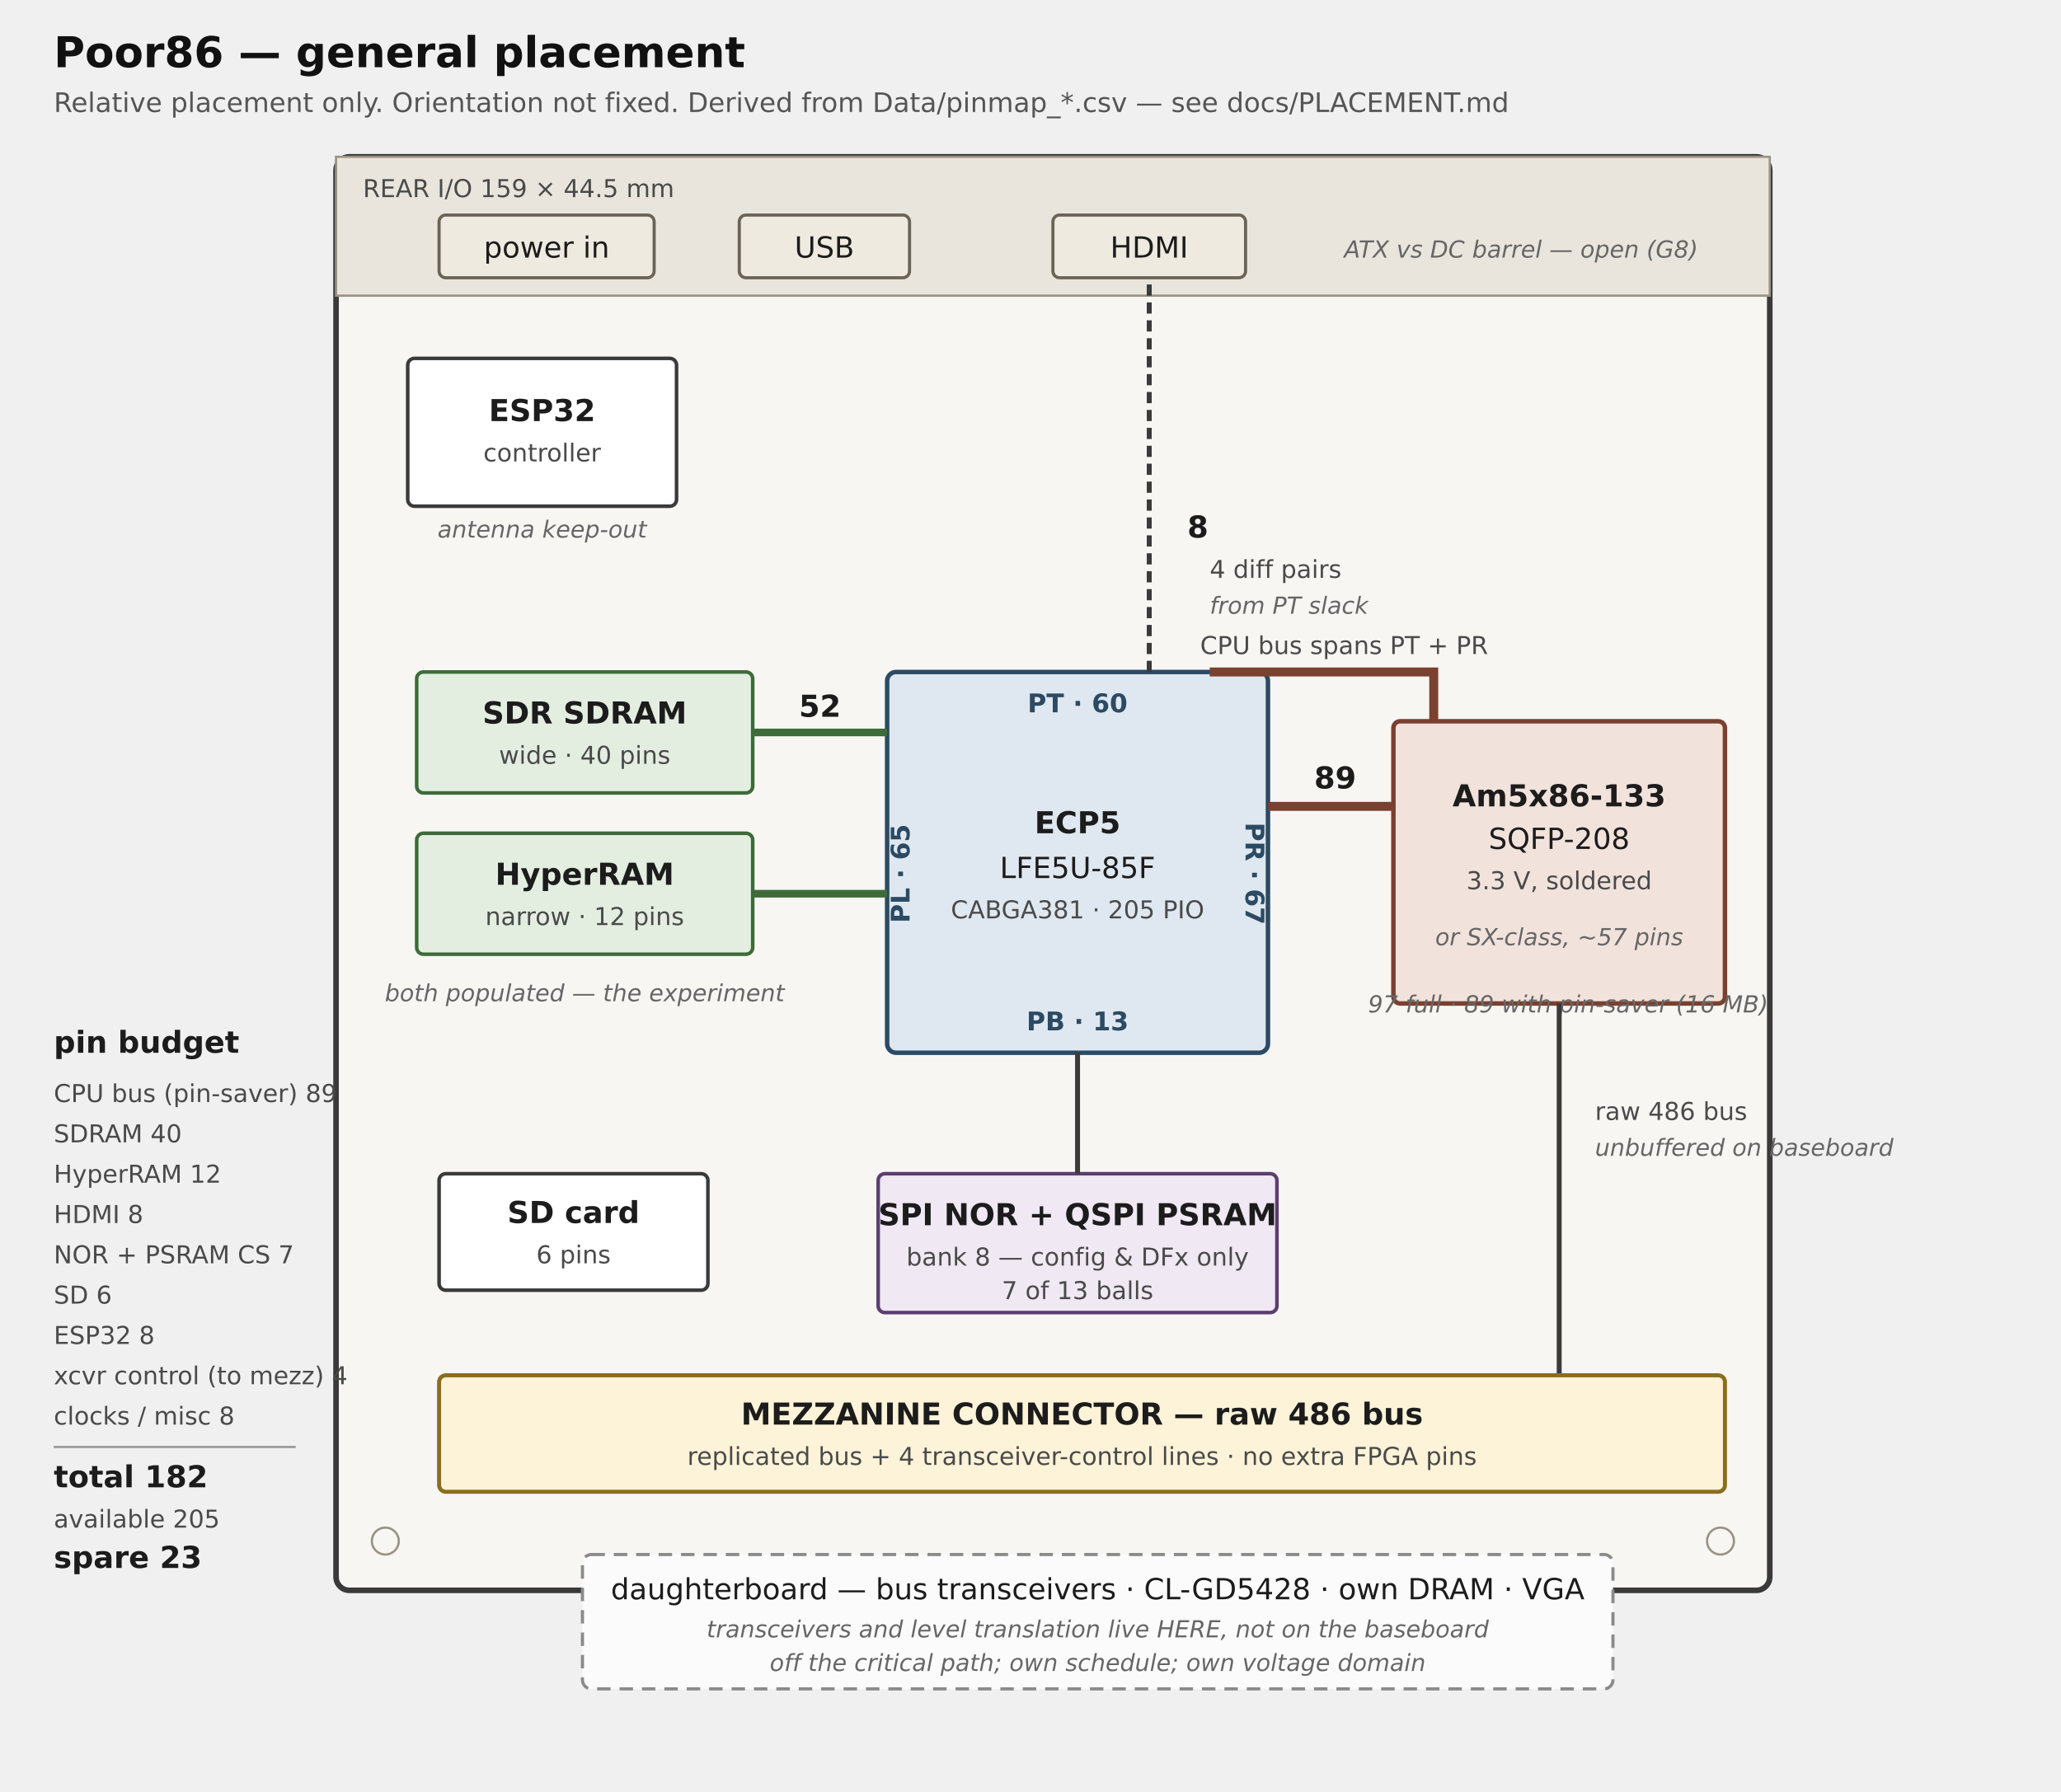
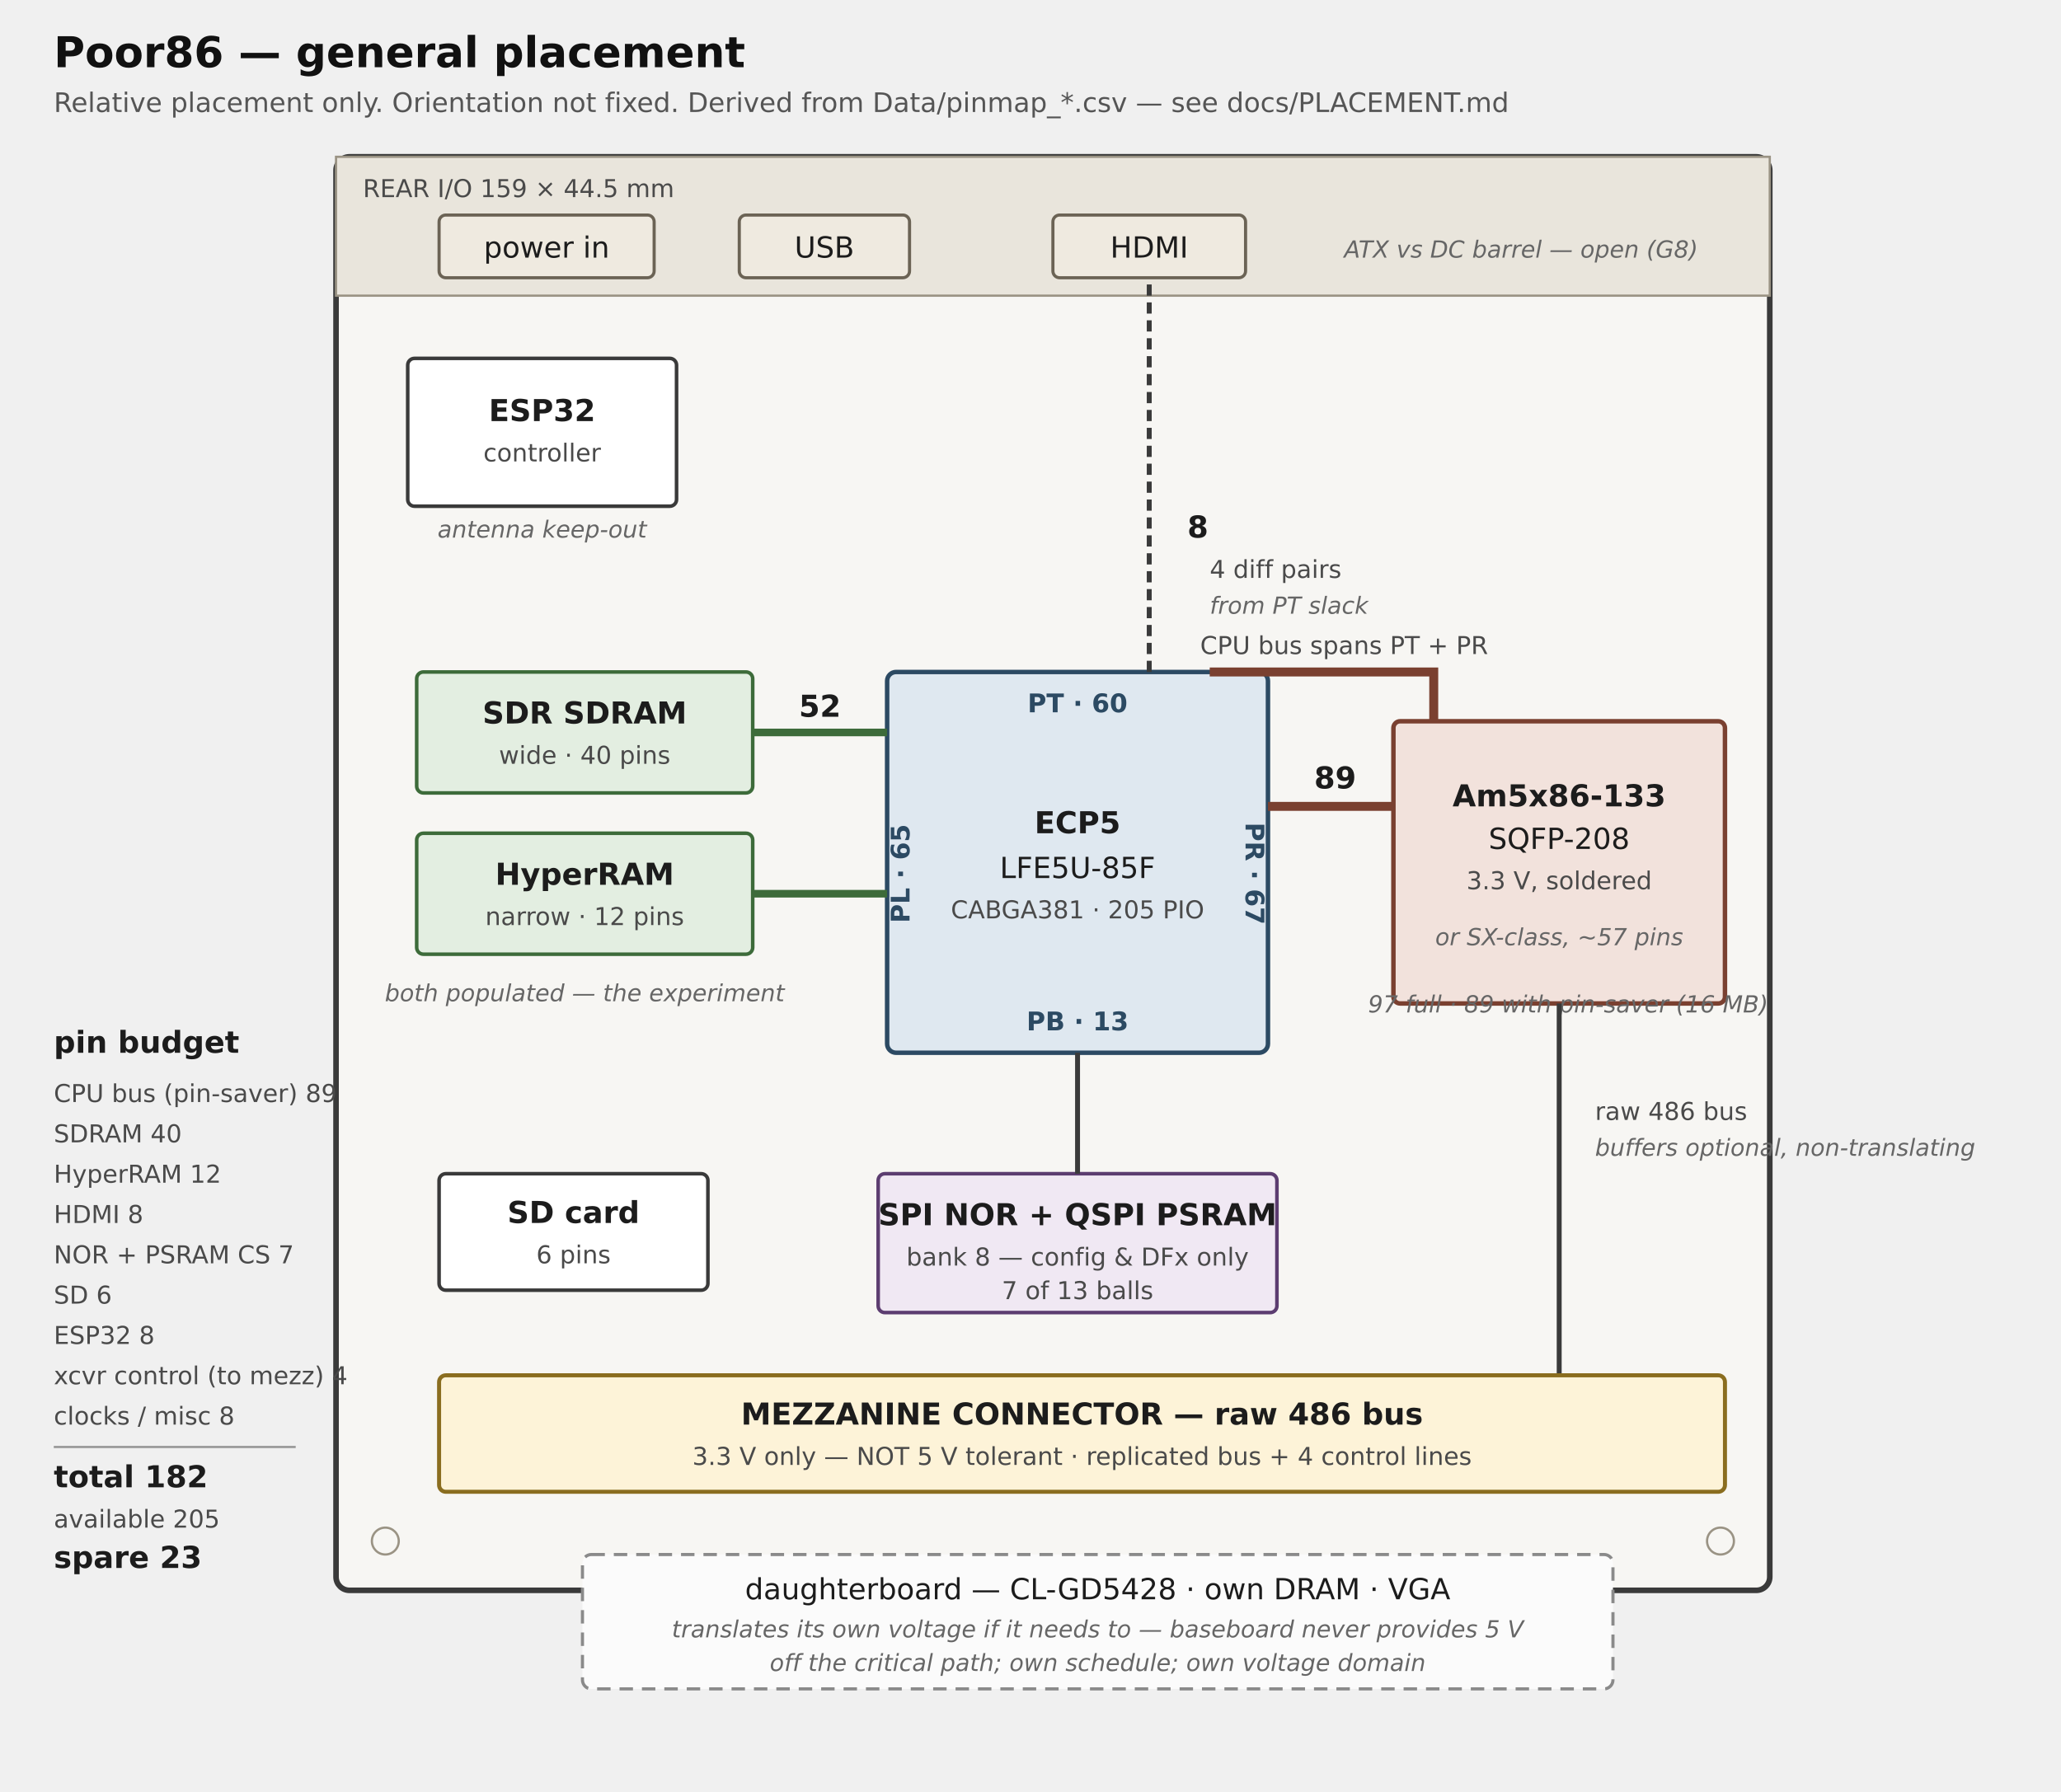
<svg xmlns="http://www.w3.org/2000/svg" viewBox="0 0 920 800" width="920" height="800" font-family="DejaVu Sans, Helvetica, Arial, sans-serif">
  <style>
    .board  { fill:#f7f6f3; stroke:#3a3a3a; stroke-width:2.5; }
    .rear   { fill:#e9e5dc; stroke:#9a9384; stroke-width:1; }
    .part   { fill:#ffffff; stroke:#3a3a3a; stroke-width:1.6; }
    .fpga   { fill:#dfe8f0; stroke:#2c4a63; stroke-width:2; }
    .cpu    { fill:#f2e2dc; stroke:#7a4030; stroke-width:2; }
    .mem    { fill:#e3eee1; stroke:#3d6b3a; stroke-width:1.6; }
    .cfg    { fill:#f0e8f3; stroke:#5c3d70; stroke-width:1.6; }
    .conn   { fill:#efeae0; stroke:#6b6355; stroke-width:1.4; }
    .mezz   { fill:#fdf3d8; stroke:#8a6d1f; stroke-width:1.8; }
    .daugh  { fill:#fbfbfb; stroke:#8a8a8a; stroke-width:1.4; stroke-dasharray:6 4; }
    .t      { font-size:13px; fill:#1c1c1c; }
    .tb     { font-size:13.5px; fill:#1c1c1c; font-weight:bold; }
    .ts     { font-size:11px; fill:#4a4a4a; }
    .tt     { font-size:10.5px; fill:#666; font-style:italic; }
    .edge   { font-size:11.5px; fill:#2c4a63; font-weight:bold; }
    .bus    { stroke:#3a3a3a; stroke-width:2.2; fill:none; }
    .busw   { stroke:#7a4030; stroke-width:4; fill:none; }
    .busm   { stroke:#3d6b3a; stroke-width:3.4; fill:none; }
    .title  { font-size:19px; fill:#111; font-weight:bold; }
    .sub    { font-size:12px; fill:#555; }
  </style>
  <text class="title" x="24" y="30">Poor86 — general placement</text>
  <text class="sub" x="24" y="50">Relative placement only. Orientation not fixed. Derived from Data/pinmap_*.csv — see docs/PLACEMENT.md</text>
  <rect class="board" x="150" y="70" width="640" height="640" rx="6" />
  <text class="ts" x="470" y="730" text-anchor="middle">mini-ITX — 170 × 170 mm</text>
  <circle cx="172" cy="92" r="6" fill="none" stroke="#9a9384" />
  <circle cx="768" cy="92" r="6" fill="none" stroke="#9a9384" />
  <circle cx="172" cy="688" r="6" fill="none" stroke="#9a9384" />
  <circle cx="768" cy="688" r="6" fill="none" stroke="#9a9384" />
  <rect class="rear" x="150" y="70" width="640" height="62" />
  <text class="ts" x="162" y="88">REAR I/O  159 × 44.5 mm</text>
  <rect class="conn" x="196" y="96" width="96" height="28" rx="3" />
  <text class="t" x="244" y="115" text-anchor="middle">power in</text>
  <rect class="conn" x="330" y="96" width="76" height="28" rx="3" />
  <text class="t" x="368" y="115" text-anchor="middle">USB</text>
  <rect class="conn" x="470" y="96" width="86" height="28" rx="3" />
  <text class="t" x="513" y="115" text-anchor="middle">HDMI</text>
  <text class="tt" x="600" y="115">ATX vs DC barrel — open (G8)</text>
  <rect class="part" x="182" y="160" width="120" height="66" rx="3" />
  <text class="tb" x="242" y="188" text-anchor="middle">ESP32</text>
  <text class="ts" x="242" y="206" text-anchor="middle">controller</text>
  <text class="tt" x="242" y="240" text-anchor="middle">antenna keep-out</text>
  <rect class="fpga" x="396" y="300" width="170" height="170" rx="4" />
  <text class="tb" x="481" y="372" text-anchor="middle">ECP5</text>
  <text class="t" x="481" y="392" text-anchor="middle">LFE5U-85F</text>
  <text class="ts" x="481" y="410" text-anchor="middle">CABGA381 · 205 PIO</text>
  <text class="edge" x="481" y="318" text-anchor="middle">PT · 60</text>
  <text class="edge" x="481" y="460" text-anchor="middle">PB · 13</text>
  <text class="edge" x="406" y="390" transform="rotate(-90 406 390)" text-anchor="middle">PL · 65</text>
  <text class="edge" x="556" y="390" transform="rotate(90 556 390)" text-anchor="middle">PR · 67</text>
  <rect class="cpu" x="622" y="322" width="148" height="126" rx="3" />
  <text class="tb" x="696" y="360" text-anchor="middle">Am5x86-133</text>
  <text class="t" x="696" y="379" text-anchor="middle">SQFP-208</text>
  <text class="ts" x="696" y="397" text-anchor="middle">3.3 V, soldered</text>
  <text class="tt" x="696" y="422" text-anchor="middle">or SX-class, ~57 pins</text>
  <path class="busw" d="M622 360 H566" />
  <path class="busw" d="M640 322 V300 H540" />
  <text class="tb" x="596" y="352" text-anchor="middle" fill="#7a4030">89</text>
  <text class="ts" x="600" y="292" text-anchor="middle">CPU bus spans PT + PR</text>
  <text class="tt" x="700" y="452" text-anchor="middle">97 full · 89 with pin-saver (16 MB)</text>
  <rect class="mem" x="186" y="300" width="150" height="54" rx="3" />
  <text class="tb" x="261" y="323" text-anchor="middle">SDR SDRAM</text>
  <text class="ts" x="261" y="341" text-anchor="middle">wide · 40 pins</text>
  <rect class="mem" x="186" y="372" width="150" height="54" rx="3" />
  <text class="tb" x="261" y="395" text-anchor="middle">HyperRAM</text>
  <text class="ts" x="261" y="413" text-anchor="middle">narrow · 12 pins</text>
  <path class="busm" d="M336 327 H396" />
  <path class="busm" d="M336 399 H396" />
  <text class="tb" x="366" y="320" text-anchor="middle" fill="#3d6b3a">52</text>
  <text class="tt" x="261" y="447" text-anchor="middle">both populated — the experiment</text>
  <rect class="cfg" x="392" y="524" width="178" height="62" rx="3" />
  <text class="tb" x="481" y="547" text-anchor="middle">SPI NOR + QSPI PSRAM</text>
  <text class="ts" x="481" y="565" text-anchor="middle">bank 8 — config &amp; DFx only</text>
  <text class="ts" x="481" y="580" text-anchor="middle">7 of 13 balls</text>
  <path class="bus" d="M481 470 V524" />
  <path class="bus" d="M513 300 V124" stroke-dasharray="5 3" />
  <text class="tb" x="530" y="240" fill="#2c4a63">8</text>
  <text class="ts" x="540" y="258">4 diff pairs</text>
  <text class="tt" x="540" y="274">from PT slack</text>
  <rect class="part" x="196" y="524" width="120" height="52" rx="3" />
  <text class="tb" x="256" y="546" text-anchor="middle">SD card</text>
  <text class="ts" x="256" y="564" text-anchor="middle">6 pins</text>
  <path class="bus" d="M696 448 V614" />
  <text class="ts" x="712" y="500">raw 486 bus</text>
-   <text class="tt" x="712" y="516">unbuffered on baseboard</text>
+   <text class="tt" x="712" y="516">buffers optional, non-translating</text>
  <rect class="mezz" x="196" y="614" width="574" height="52" rx="3" />
  <text class="tb" x="483" y="636" text-anchor="middle">MEZZANINE CONNECTOR — raw 486 bus</text>
-   <text class="ts" x="483" y="654" text-anchor="middle">replicated bus + 4 transceiver-control lines · no extra FPGA pins</text>
+   <text class="ts" x="483" y="654" text-anchor="middle">3.3 V only — NOT 5 V tolerant · replicated bus + 4 control lines</text>
  <rect class="daugh" x="260" y="694" width="460" height="60" rx="4" />
-   <text class="t" x="490" y="714" text-anchor="middle">daughterboard — bus transceivers · CL-GD5428 · own DRAM · VGA</text>
-   <text class="tt" x="490" y="731" text-anchor="middle">transceivers and level translation live HERE, not on the baseboard</text>
+   <text class="t" x="490" y="714" text-anchor="middle">daughterboard — CL-GD5428 · own DRAM · VGA</text>
+   <text class="tt" x="490" y="731" text-anchor="middle">translates its own voltage if it needs to — baseboard never provides 5 V</text>
  <text class="tt" x="490" y="746" text-anchor="middle">off the critical path; own schedule; own voltage domain</text>
  <text class="tb" x="24" y="470">pin budget</text>
  <text class="ts" x="24" y="492">CPU bus (pin-saver)   89</text>
  <text class="ts" x="24" y="510">SDRAM                 40</text>
  <text class="ts" x="24" y="528">HyperRAM              12</text>
  <text class="ts" x="24" y="546">HDMI                   8</text>
  <text class="ts" x="24" y="564">NOR + PSRAM CS         7</text>
  <text class="ts" x="24" y="582">SD                     6</text>
  <text class="ts" x="24" y="600">ESP32                  8</text>
  <text class="ts" x="24" y="618">xcvr control (to mezz)  4</text>
  <text class="ts" x="24" y="636">clocks / misc          8</text>
  <line x1="24" y1="646" x2="132" y2="646" stroke="#999" />
  <text class="tb" x="24" y="664">total            182</text>
  <text class="ts" x="24" y="682">available        205</text>
  <text class="tb" x="24" y="700">spare             23</text>
</svg>
